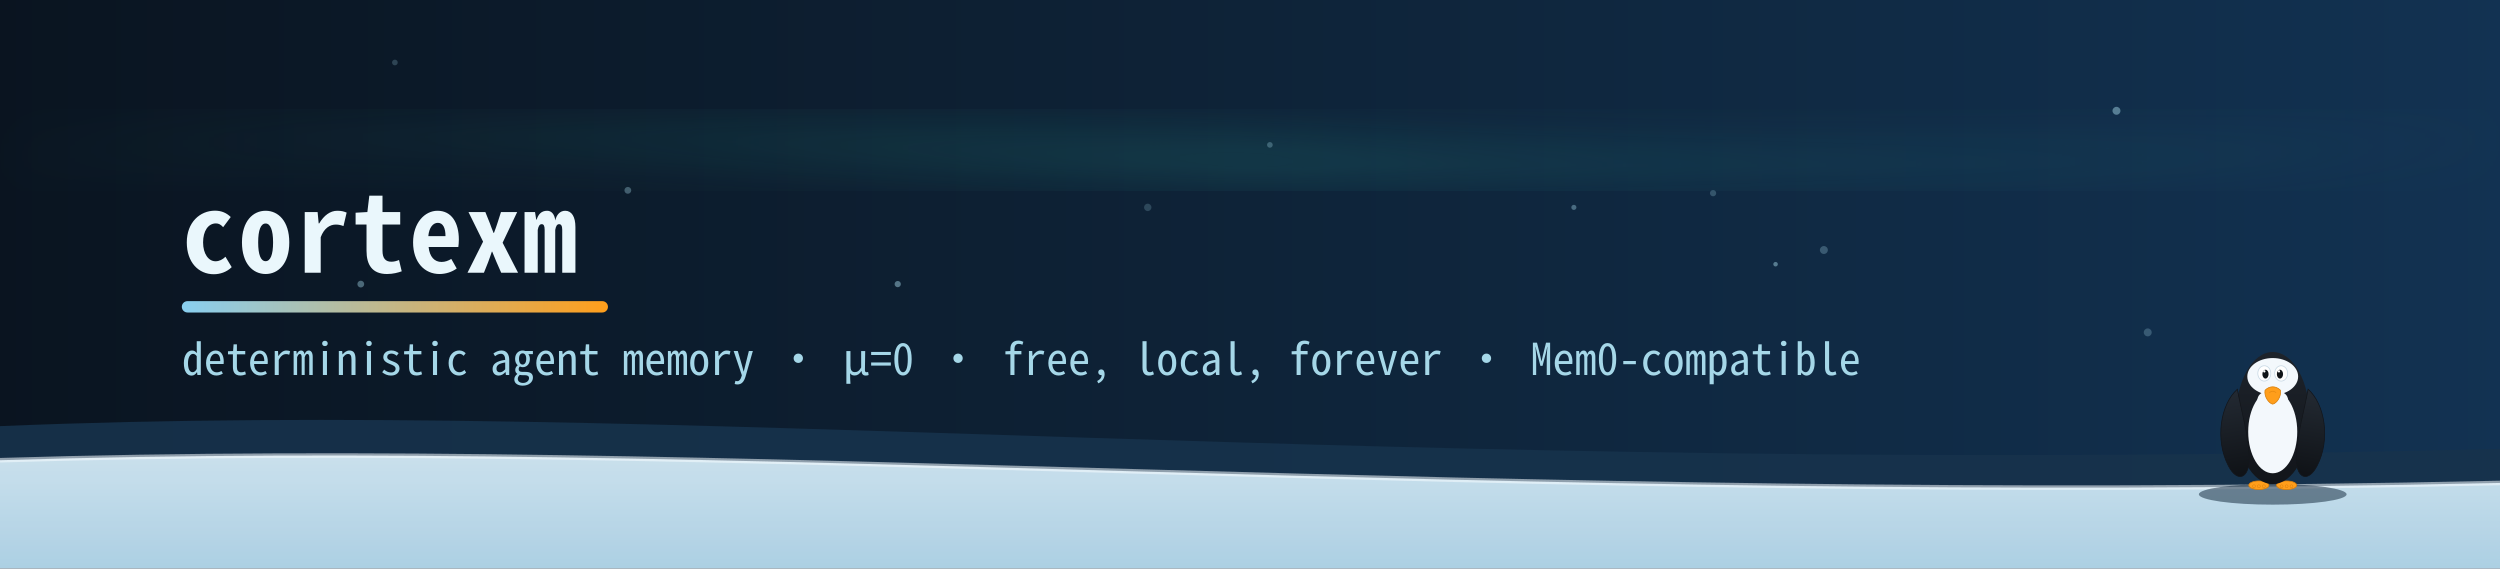
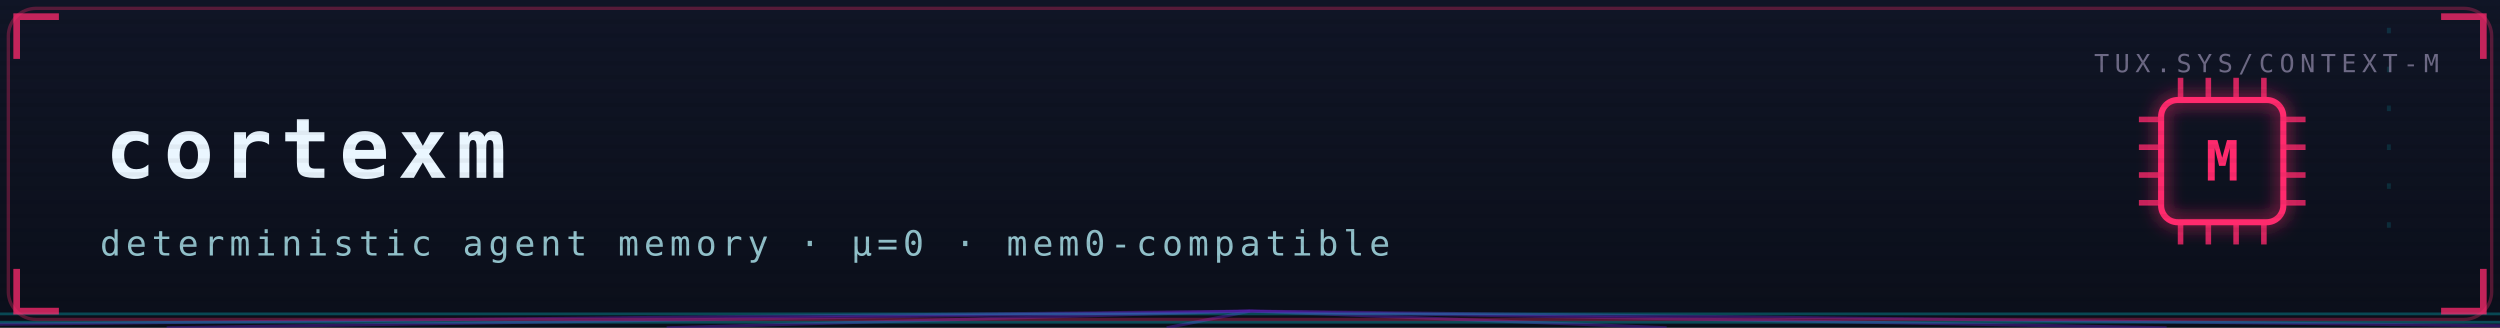
- <svg xmlns="http://www.w3.org/2000/svg" viewBox="0 0 880 200" width="880" height="200" role="img" aria-label="cortexm banner">
+ <svg xmlns="http://www.w3.org/2000/svg" viewBox="0 0 900 118" width="900" height="118" role="img" aria-label="cortexm neon banner">
  <defs>
-     <linearGradient id="skyGrad" x1="0" y1="0" x2="0" y2="1">
-       <stop offset="0" stop-color="#0A1420" />
-       <stop offset="0.55" stop-color="#0E2338" />
-       <stop offset="1" stop-color="#123252" />
+     <linearGradient id="nSky" x1="0" y1="0" x2="0" y2="1">
+       <stop offset="0" stop-color="#0B0F1A" />
+       <stop offset="0.62" stop-color="#0C1322" />
+       <stop offset="1" stop-color="#0D1424" />
    </linearGradient>
-     <linearGradient id="iceGrad" x1="0" y1="0" x2="0" y2="1">
-       <stop offset="0" stop-color="#D9EFFA" />
-       <stop offset="1" stop-color="#B9DDF0" />
+     <linearGradient id="nCard" x1="0" y1="0" x2="0" y2="1">
+       <stop offset="0" stop-color="#101526" />
+       <stop offset="1" stop-color="#0B0F1A" />
    </linearGradient>
-     <linearGradient id="tuxBody" x1="0" y1="0" x2="0" y2="1">
-       <stop offset="0" stop-color="#1D232B" />
-       <stop offset="1" stop-color="#12151A" />
+     <linearGradient id="nBody" x1="0" y1="0" x2="0" y2="1">
+       <stop offset="0" stop-color="#1A2033" />
+       <stop offset="1" stop-color="#0A0E1A" />
    </linearGradient>
-     <linearGradient id="tuxWing" x1="0" y1="0" x2="0" y2="1">
-       <stop offset="0" stop-color="#232A33" />
-       <stop offset="1" stop-color="#0F1216" />
+     <linearGradient id="nWing" x1="0" y1="0" x2="0" y2="1">
+       <stop offset="0" stop-color="#1E2438" />
+       <stop offset="1" stop-color="#0D1119" />
    </linearGradient>
-     <linearGradient id="aurT" x1="0" y1="0" x2="1" y2="0">
-       <stop offset="0" stop-color="#35E0C2" stop-opacity="0" />
-       <stop offset="0.5" stop-color="#35E0C2" />
-       <stop offset="1" stop-color="#35E0C2" stop-opacity="0" />
+     <linearGradient id="nSun" x1="0" y1="0" x2="0" y2="1">
+       <stop offset="0" stop-color="#F6C177" />
+       <stop offset="0.25" stop-color="#FFB25E" />
+       <stop offset="0.5" stop-color="#FF7A59" />
+       <stop offset="0.75" stop-color="#FF4D6D" />
+       <stop offset="1" stop-color="#FF2A6D" />
    </linearGradient>
-     <linearGradient id="aurV" x1="0" y1="0" x2="1" y2="0">
-       <stop offset="0" stop-color="#7C6CFF" stop-opacity="0" />
-       <stop offset="0.5" stop-color="#7C6CFF" />
-       <stop offset="1" stop-color="#7C6CFF" stop-opacity="0" />
+     <linearGradient id="nFloor" x1="0" y1="0" x2="0" y2="1">
+       <stop offset="0" stop-color="#0D1424" stop-opacity="0" />
+       <stop offset="1" stop-color="#05070F" stop-opacity="0.85" />
    </linearGradient>
-     <radialGradient id="moonGlow" cx="0.5" cy="0.5" r="0.5">
-       <stop offset="0" stop-color="#EAF7FC" stop-opacity="0.7" />
-       <stop offset="1" stop-color="#EAF7FC" stop-opacity="0" />
+     <linearGradient id="nFadeWhite" x1="0" y1="0" x2="0" y2="1">
+       <stop offset="0" stop-color="#FFFFFF" stop-opacity="0.9" />
+       <stop offset="1" stop-color="#FFFFFF" stop-opacity="0" />
+     </linearGradient>
+     <radialGradient id="nShadow" cx="0.5" cy="0.5" r="0.5">
+       <stop offset="0" stop-color="#FF2A6D" stop-opacity="0.34" />
+       <stop offset="0.55" stop-color="#FF2A6D" stop-opacity="0.12" />
+       <stop offset="1" stop-color="#FF2A6D" stop-opacity="0" />
    </radialGradient>
-     <radialGradient id="vig" cx="0.42" cy="0.42" r="0.75">
+     <radialGradient id="nScreen" cx="0.5" cy="0.35" r="0.75">
+       <stop offset="0" stop-color="#05D9E8" stop-opacity="0.16" />
+       <stop offset="1" stop-color="#05D9E8" stop-opacity="0" />
+     </radialGradient>
+     <linearGradient id="sweepG" x1="0" y1="0" x2="1" y2="0">
+       <stop offset="0" stop-color="#05D9E8" stop-opacity="0.02" />
+       <stop offset="0.75" stop-color="#05D9E8" stop-opacity="0.16" />
+       <stop offset="1" stop-color="#05D9E8" stop-opacity="0.22" />
+     </linearGradient>
+     <pattern id="nDots" width="22" height="22" patternUnits="userSpaceOnUse">
+       <circle cx="11" cy="11" r="0.9" fill="#05D9E8" opacity="0.14" />
+     </pattern>
+     <radialGradient id="nVig" cx="0.45" cy="0.42" r="0.78">
      <stop offset="0" stop-color="#000000" stop-opacity="0" />
-       <stop offset="0.72" stop-color="#000000" stop-opacity="0" />
-       <stop offset="1" stop-color="#04070C" stop-opacity="0.5" />
+       <stop offset="0.7" stop-color="#000000" stop-opacity="0" />
+       <stop offset="1" stop-color="#03050A" stop-opacity="0.55" />
    </radialGradient>
-     <filter id="blurA" x="-40%" y="-40%" width="180%" height="180%">
-       <feGaussianBlur stdDeviation="14" />
+     <radialGradient id="nSunHalo" cx="0.5" cy="0.5" r="0.5">
+       <stop offset="0" stop-color="#FF2A6D" stop-opacity="0.32" />
+       <stop offset="1" stop-color="#FF2A6D" stop-opacity="0" />
+     </radialGradient>
+     <filter id="glowC" x="-90%" y="-90%" width="280%" height="280%">
+       <feGaussianBlur stdDeviation="2.6" result="b" />
+       <feMerge>
+         <feMergeNode in="b" />
+         <feMergeNode in="SourceGraphic" />
+       </feMerge>
    </filter>
-     <filter id="blurB" x="-40%" y="-40%" width="180%" height="180%">
-       <feGaussianBlur stdDeviation="9" />
+     <filter id="glowM" x="-90%" y="-90%" width="280%" height="280%">
+       <feGaussianBlur stdDeviation="3.2" result="b" />
+       <feMerge>
+         <feMergeNode in="b" />
+         <feMergeNode in="SourceGraphic" />
+       </feMerge>
    </filter>
-     <filter id="panelShadow" x="-20%" y="-20%" width="140%" height="140%">
-       <feDropShadow dx="0" dy="6" stdDeviation="9" flood-color="#04070C" flood-opacity="0.65" />
+     <filter id="glowG" x="-90%" y="-90%" width="280%" height="280%">
+       <feGaussianBlur stdDeviation="2.0" result="b" />
+       <feMerge>
+         <feMergeNode in="b" />
+         <feMergeNode in="SourceGraphic" />
+       </feMerge>
    </filter>
-     <radialGradient id="tuxHalo" cx="0.5" cy="0.5" r="0.5">
-       <stop offset="0" stop-color="#050D17" stop-opacity="0.6" />
-       <stop offset="0.75" stop-color="#050D17" stop-opacity="0.25" />
-       <stop offset="1" stop-color="#050D17" stop-opacity="0" />
-     </radialGradient>
+     <filter id="titleGlow" x="-60%" y="-120%" width="220%" height="340%">
+       <feGaussianBlur stdDeviation="5.5" result="b" />
+       <feMerge>
+         <feMergeNode in="b" />
+         <feMergeNode in="b" />
+         <feMergeNode in="SourceGraphic" />
+       </feMerge>
+     </filter>
+     <filter id="soft6" x="-60%" y="-60%" width="220%" height="220%">
+       <feGaussianBlur stdDeviation="5" />
+     </filter>
  </defs>
-   <defs>
-     <linearGradient id="bgR" x1="0" y1="0" x2="1" y2="0">
-       <stop offset="0" stop-color="#0A1420" />
-       <stop offset="0.5" stop-color="#0E2338" />
-       <stop offset="1" stop-color="#123252" />
-     </linearGradient>
-     <linearGradient id="accent" x1="0" y1="0" x2="1" y2="0">
-       <stop offset="0" stop-color="#89CFF0" />
-       <stop offset="1" stop-color="#FF9E1B" />
-     </linearGradient>
-   </defs>
-   <rect width="880" height="200" fill="url(#bgR)" />
-   <path d="M 0,150 C 240,140 480,168 880,158 L 880,200 L 0,200 Z" fill="#16324B" opacity="0.9" />
-   <path d="M 0,162 C 260,154 520,178 880,170 L 880,200 L 0,200 Z" fill="url(#iceGrad)" opacity="0.92" />
-   <path d="M 0,162 C 260,154 520,178 880,170" stroke="#F6FBFF" stroke-width="1.6" fill="none" opacity="0.55" />
-   <g filter="url(#blurB)" opacity="0.16">
-     <path d="M -20,60 C 220,20 480,90 900,45" stroke="url(#aurT)" stroke-width="18" fill="none" />
+   <rect width="900" height="118" fill="url(#nCard)" />
+   <line x1="450" y1="112" x2="-120" y2="118" stroke="#5B21B6" stroke-width="1.1" opacity="0.45" />
+   <line x1="450" y1="112" x2="60" y2="118" stroke="#5B21B6" stroke-width="1.1" opacity="0.45" />
+   <line x1="450" y1="112" x2="240" y2="118" stroke="#5B21B6" stroke-width="1.1" opacity="0.45" />
+   <line x1="450" y1="112" x2="420" y2="118" stroke="#5B21B6" stroke-width="1.1" opacity="0.45" />
+   <line x1="450" y1="112" x2="600" y2="118" stroke="#5B21B6" stroke-width="1.1" opacity="0.45" />
+   <line x1="450" y1="112" x2="780" y2="118" stroke="#5B21B6" stroke-width="1.1" opacity="0.45" />
+   <line x1="450" y1="112" x2="960" y2="118" stroke="#5B21B6" stroke-width="1.1" opacity="0.45" />
+   <line x1="0" y1="113" x2="900" y2="113" stroke="#05D9E8" stroke-width="1" opacity="0.3" />
+   <line x1="0" y1="116" x2="900" y2="116" stroke="#05D9E8" stroke-width="1" opacity="0.3" />
+   <line x1="860" y1="10" x2="860" y2="92" stroke="#05D9E8" stroke-width="1.4" stroke-dasharray="2 12" opacity="0.14">
+     <animate attributeName="stroke-dashoffset" values="0;-56" dur="6.2s" repeatCount="indefinite" />
+   </line>
+   <g>
+     <animateTransform attributeName="transform" type="translate" values="0 0;0 0;-5 0;4 0;-2 0;0 0;0 0" keyTimes="0;0.953;0.958;0.968;0.978;0.988;1" dur="5.2s" repeatCount="indefinite" additive="sum" />
+     <text x="107.1" y="64" text-anchor="middle" font-family="ui-monospace, 'Cascadia Code', 'JetBrains Mono', Menlo, Consolas, monospace" font-size="30" font-weight="700" letter-spacing="3" fill="#05D9E8" opacity="0">cortexm<animate attributeName="opacity" values="0;0;0.9;0;0.7;0;0" keyTimes="0;0.955;0.965;0.975;0.985;0.995;1" dur="5.2s" repeatCount="indefinite" calcMode="discrete" />
+     </text>
+     <text x="113.1" y="64" text-anchor="middle" font-family="ui-monospace, 'Cascadia Code', 'JetBrains Mono', Menlo, Consolas, monospace" font-size="30" font-weight="700" letter-spacing="3" fill="#FF2A6D" opacity="0">cortexm<animate attributeName="opacity" values="0;0;0;0.85;0;0.6;0" keyTimes="0;0.955;0.962;0.972;0.982;0.992;1" dur="5.2s" repeatCount="indefinite" calcMode="discrete" />
+     </text>
+     <text x="110.1" y="64" text-anchor="middle" font-family="ui-monospace, 'Cascadia Code', 'JetBrains Mono', Menlo, Consolas, monospace" font-size="30" font-weight="700" letter-spacing="3" fill="#EAF6FF" filter="url(url(#titleGlow))">cortexm</text>
  </g>
-   <circle cx="642" cy="88" r="1.4" fill="#A5D7E8" opacity="0.28" />
-   <circle cx="127" cy="100" r="1.2" fill="#A5D7E8" opacity="0.42" />
-   <circle cx="447" cy="51" r="1.0" fill="#A5D7E8" opacity="0.30" />
-   <circle cx="603" cy="68" r="1.1" fill="#A5D7E8" opacity="0.25" />
-   <circle cx="625" cy="93" r="0.8" fill="#A5D7E8" opacity="0.47" />
-   <circle cx="756" cy="117" r="1.4" fill="#A5D7E8" opacity="0.26" />
-   <circle cx="316" cy="100" r="1.1" fill="#A5D7E8" opacity="0.47" />
-   <circle cx="404" cy="73" r="1.3" fill="#A5D7E8" opacity="0.21" />
-   <circle cx="221" cy="67" r="1.2" fill="#A5D7E8" opacity="0.35" />
-   <circle cx="745" cy="39" r="1.4" fill="#A5D7E8" opacity="0.47" />
-   <circle cx="139" cy="22" r="1.0" fill="#A5D7E8" opacity="0.23" />
-   <circle cx="554" cy="73" r="0.9" fill="#A5D7E8" opacity="0.39" />
-   <text x="64" y="96" font-family="ui-monospace, 'Cascadia Code', 'JetBrains Mono', Menlo, Consolas, 'Noto Sans Mono CJK SC', monospace" font-size="38" font-weight="bold" fill="#EAF7FC" letter-spacing="1">cortexm</text>
-   <rect x="64" y="106" width="150" height="4" rx="2" fill="url(#accent)" />
-   <text x="64" y="132" font-family="ui-monospace, 'Cascadia Code', 'JetBrains Mono', Menlo, Consolas, 'Noto Sans Mono CJK SC', monospace" font-size="15.5" fill="#A5D7E8">deterministic agent memory · μ=0 · free, local, forever · Mem0-compatible</text>
-   <ellipse cx="800" cy="174" rx="26.0" ry="3.64" fill="#0B2236" opacity="0.5" />
-   <g transform="translate(800,172) scale(0.52) translate(-800,-172)">
-     <g transform="translate(0,0.0)">
-       <g transform="rotate(0.00 800 172)">
-         <ellipse cx="790.6" cy="169.7" rx="6.8" ry="2.9" fill="#FF9E1B" stroke="#D97E08" stroke-width="0.52" />
-         <circle cx="787.3" cy="170.4" r="1.0" fill="#FF9E1B" stroke="#D97E08" stroke-width="0.31" />
-         <circle cx="790.6" cy="170.4" r="1.0" fill="#FF9E1B" stroke="#D97E08" stroke-width="0.31" />
-         <circle cx="794.0" cy="170.4" r="1.0" fill="#FF9E1B" stroke="#D97E08" stroke-width="0.31" />
-         <ellipse cx="809.4" cy="169.7" rx="6.8" ry="2.9" fill="#FF9E1B" stroke="#D97E08" stroke-width="0.52" />
-         <circle cx="806.0" cy="170.4" r="1.0" fill="#FF9E1B" stroke="#D97E08" stroke-width="0.31" />
-         <circle cx="809.4" cy="170.4" r="1.0" fill="#FF9E1B" stroke="#D97E08" stroke-width="0.31" />
-         <circle cx="812.7" cy="170.4" r="1.0" fill="#FF9E1B" stroke="#D97E08" stroke-width="0.31" />
-         <ellipse cx="800" cy="124.2" rx="25.0" ry="44.7" fill="url(#tuxBody)" />
-         <ellipse cx="800" cy="96.1" rx="17.2" ry="12.5" fill="#F3F8FC" />
-         <rect x="789.6" y="106.5" width="20.8" height="17.7" rx="5.7" fill="#F3F8FC" />
-         <ellipse cx="800" cy="133.5" rx="16.6" ry="28.1" fill="#F3F8FC" />
-         <ellipse cx="794.3" cy="94.0" rx="4.4" ry="5.2" fill="#FFFFFF" stroke="#C7D8E4" stroke-width="0.52" />
-         <ellipse cx="795.1" cy="94.5" rx="2.1" ry="3.0" fill="#101418" />
-         <circle cx="794.3" cy="92.6" r="0.8" fill="#FFFFFF" />
-         <ellipse cx="805.7" cy="94.0" rx="4.4" ry="5.2" fill="#FFFFFF" stroke="#C7D8E4" stroke-width="0.52" />
-         <ellipse cx="804.9" cy="94.5" rx="2.1" ry="3.0" fill="#101418" />
-         <circle cx="804.2" cy="92.6" r="0.8" fill="#FFFFFF" />
-         <path d="M 794.8,105.4 C 797.9,102.3 802.1,102.3 805.2,105.4 C 806.0,109.6 802.6,114.3 800,114.8 C 797.4,114.3 794.0,109.6 794.8,105.4 Z" fill="#FF9E1B" stroke="#D97E08" stroke-width="0.52" />
-         <path d="M 797.7,107.0 Q 800,105.2 802.3,107.0" stroke="#D97E08" stroke-width="0.52" fill="none" opacity="0.6" />
-         <g transform="translate(777.1,110.6) rotate(-10.0) ">
-           <path d="M 0,-6 C -13,2 -21,25 -15,44 C -11,57 -2,55 0,40 C 2,26 0,8 0,-6 Z" fill="url(#tuxWing)" stroke="#12151A" stroke-width="0.52" />
-         </g>
-         <g transform="translate(822.9,110.6) rotate(10.0) scale(-1,1)">
-           <path d="M 0,-6 C -13,2 -21,25 -15,44 C -11,57 -2,55 0,40 C 2,26 0,8 0,-6 Z" fill="url(#tuxWing)" stroke="#12151A" stroke-width="0.52" />
-         </g>
-       </g>
-     </g>
+   <text x="36" y="92" font-family="ui-monospace, 'Cascadia Code', 'JetBrains Mono', Menlo, Consolas, monospace" font-size="12.5" letter-spacing="1.8" fill="#9CCFD8" opacity="0.92">deterministic agent memory · μ=0 · mem0-compatible</text>
+   <text x="878" y="26" text-anchor="end" font-family="ui-monospace, 'Cascadia Code', 'JetBrains Mono', Menlo, Consolas, monospace" font-size="9" letter-spacing="2" fill="#6E6A86">TUX.SYS/CONTEXT-M</text>
+   <line x1="778" y1="43" x2="770" y2="43" stroke="#FF2A6D" stroke-width="2" opacity="0.8" />
+   <line x1="785" y1="36" x2="785" y2="28" stroke="#FF2A6D" stroke-width="2" opacity="0.8" />
+   <line x1="822" y1="43" x2="830" y2="43" stroke="#FF2A6D" stroke-width="2" opacity="0.8" />
+   <line x1="785" y1="80" x2="785" y2="88" stroke="#FF2A6D" stroke-width="2" opacity="0.8" />
+   <line x1="778" y1="53" x2="770" y2="53" stroke="#FF2A6D" stroke-width="2" opacity="0.8" />
+   <line x1="795" y1="36" x2="795" y2="28" stroke="#FF2A6D" stroke-width="2" opacity="0.8" />
+   <line x1="822" y1="53" x2="830" y2="53" stroke="#FF2A6D" stroke-width="2" opacity="0.8" />
+   <line x1="795" y1="80" x2="795" y2="88" stroke="#FF2A6D" stroke-width="2" opacity="0.8" />
+   <line x1="778" y1="63" x2="770" y2="63" stroke="#FF2A6D" stroke-width="2" opacity="0.8" />
+   <line x1="805" y1="36" x2="805" y2="28" stroke="#FF2A6D" stroke-width="2" opacity="0.8" />
+   <line x1="822" y1="63" x2="830" y2="63" stroke="#FF2A6D" stroke-width="2" opacity="0.8" />
+   <line x1="805" y1="80" x2="805" y2="88" stroke="#FF2A6D" stroke-width="2" opacity="0.8" />
+   <line x1="778" y1="73" x2="770" y2="73" stroke="#FF2A6D" stroke-width="2" opacity="0.8" />
+   <line x1="815" y1="36" x2="815" y2="28" stroke="#FF2A6D" stroke-width="2" opacity="0.8" />
+   <line x1="822" y1="73" x2="830" y2="73" stroke="#FF2A6D" stroke-width="2" opacity="0.8" />
+   <line x1="815" y1="80" x2="815" y2="88" stroke="#FF2A6D" stroke-width="2" opacity="0.8" />
+   <rect x="778" y="36" width="44" height="44" rx="6" fill="none" stroke="#FF2A6D" stroke-width="2.2" filter="url(#glowM)" />
+   <text x="800" y="65" text-anchor="middle" font-family="ui-monospace, 'Cascadia Code', 'JetBrains Mono', Menlo, Consolas, monospace" font-size="20" font-weight="700" fill="#FF2A6D">M</text>
+   <g opacity="1">
+     <rect x="0" y="2" width="900" height="1.6" fill="#000000" opacity="0.05" />
+     <rect x="0" y="7" width="900" height="1.6" fill="#000000" opacity="0.05" />
+     <rect x="0" y="12" width="900" height="1.6" fill="#000000" opacity="0.05" />
+     <rect x="0" y="17" width="900" height="1.6" fill="#000000" opacity="0.05" />
+     <rect x="0" y="22" width="900" height="1.6" fill="#000000" opacity="0.05" />
+     <rect x="0" y="27" width="900" height="1.6" fill="#000000" opacity="0.05" />
+     <rect x="0" y="32" width="900" height="1.6" fill="#000000" opacity="0.05" />
+     <rect x="0" y="37" width="900" height="1.6" fill="#000000" opacity="0.05" />
+     <rect x="0" y="42" width="900" height="1.6" fill="#000000" opacity="0.05" />
+     <rect x="0" y="47" width="900" height="1.6" fill="#000000" opacity="0.05" />
+     <rect x="0" y="52" width="900" height="1.6" fill="#000000" opacity="0.05" />
+     <rect x="0" y="57" width="900" height="1.6" fill="#000000" opacity="0.05" />
+     <rect x="0" y="62" width="900" height="1.6" fill="#000000" opacity="0.05" />
+     <rect x="0" y="67" width="900" height="1.6" fill="#000000" opacity="0.05" />
+     <rect x="0" y="72" width="900" height="1.6" fill="#000000" opacity="0.05" />
+     <rect x="0" y="77" width="900" height="1.6" fill="#000000" opacity="0.05" />
+     <rect x="0" y="82" width="900" height="1.6" fill="#000000" opacity="0.05" />
+     <rect x="0" y="87" width="900" height="1.6" fill="#000000" opacity="0.05" />
+     <rect x="0" y="92" width="900" height="1.6" fill="#000000" opacity="0.05" />
+     <rect x="0" y="97" width="900" height="1.6" fill="#000000" opacity="0.05" />
+     <rect x="0" y="102" width="900" height="1.6" fill="#000000" opacity="0.05" />
+     <rect x="0" y="107" width="900" height="1.6" fill="#000000" opacity="0.05" />
+     <rect x="0" y="112" width="900" height="1.6" fill="#000000" opacity="0.05" />
+     <rect x="0" y="117" width="900" height="1.6" fill="#000000" opacity="0.05" />
  </g>
+   <rect x="3" y="3" width="894" height="112" rx="10" fill="none" stroke="#FF2A6D" stroke-width="1.2" opacity="0.3" />
+   <path d="M 20,6 H 6 V 20" fill="none" stroke="#FF2A6D" stroke-width="2.4" opacity="0.75" stroke-linecap="square" />
+   <path d="M 880,6 H 894 V 20" fill="none" stroke="#FF2A6D" stroke-width="2.4" opacity="0.75" stroke-linecap="square" />
+   <path d="M 20,112 H 6 V 98" fill="none" stroke="#FF2A6D" stroke-width="2.4" opacity="0.75" stroke-linecap="square" />
+   <path d="M 880,112 H 894 V 98" fill="none" stroke="#FF2A6D" stroke-width="2.4" opacity="0.75" stroke-linecap="square" />
</svg>
